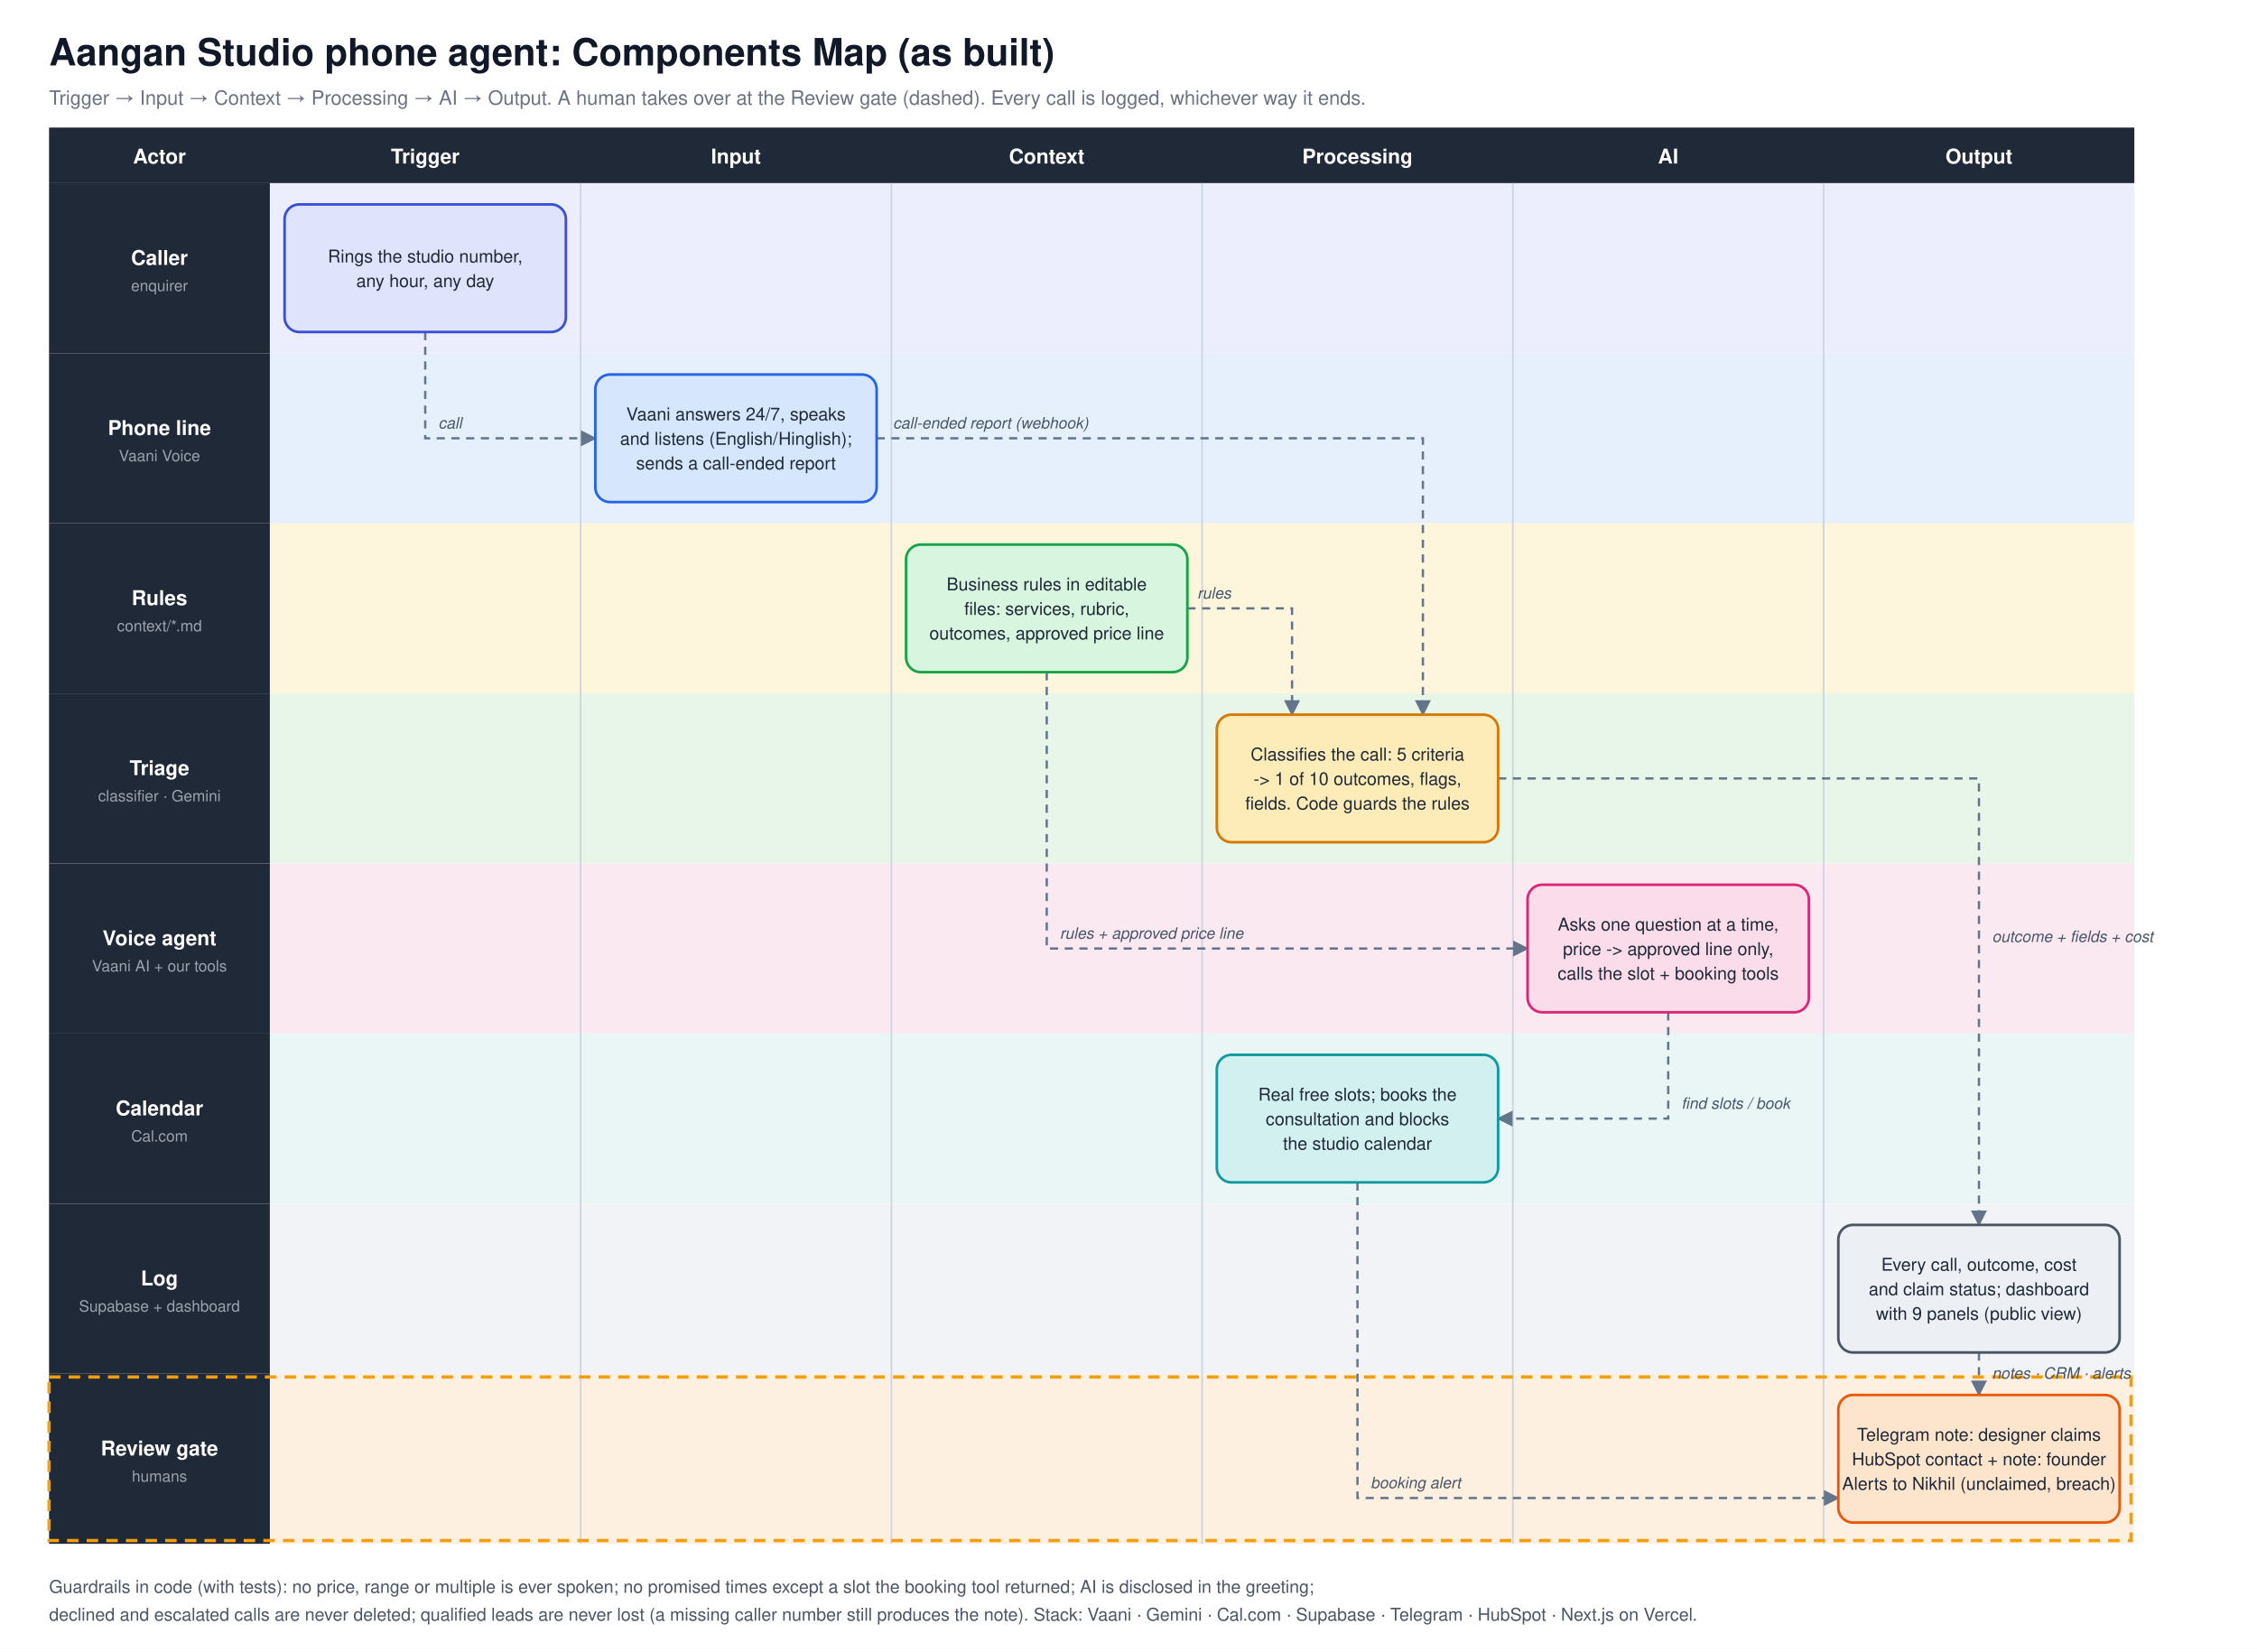
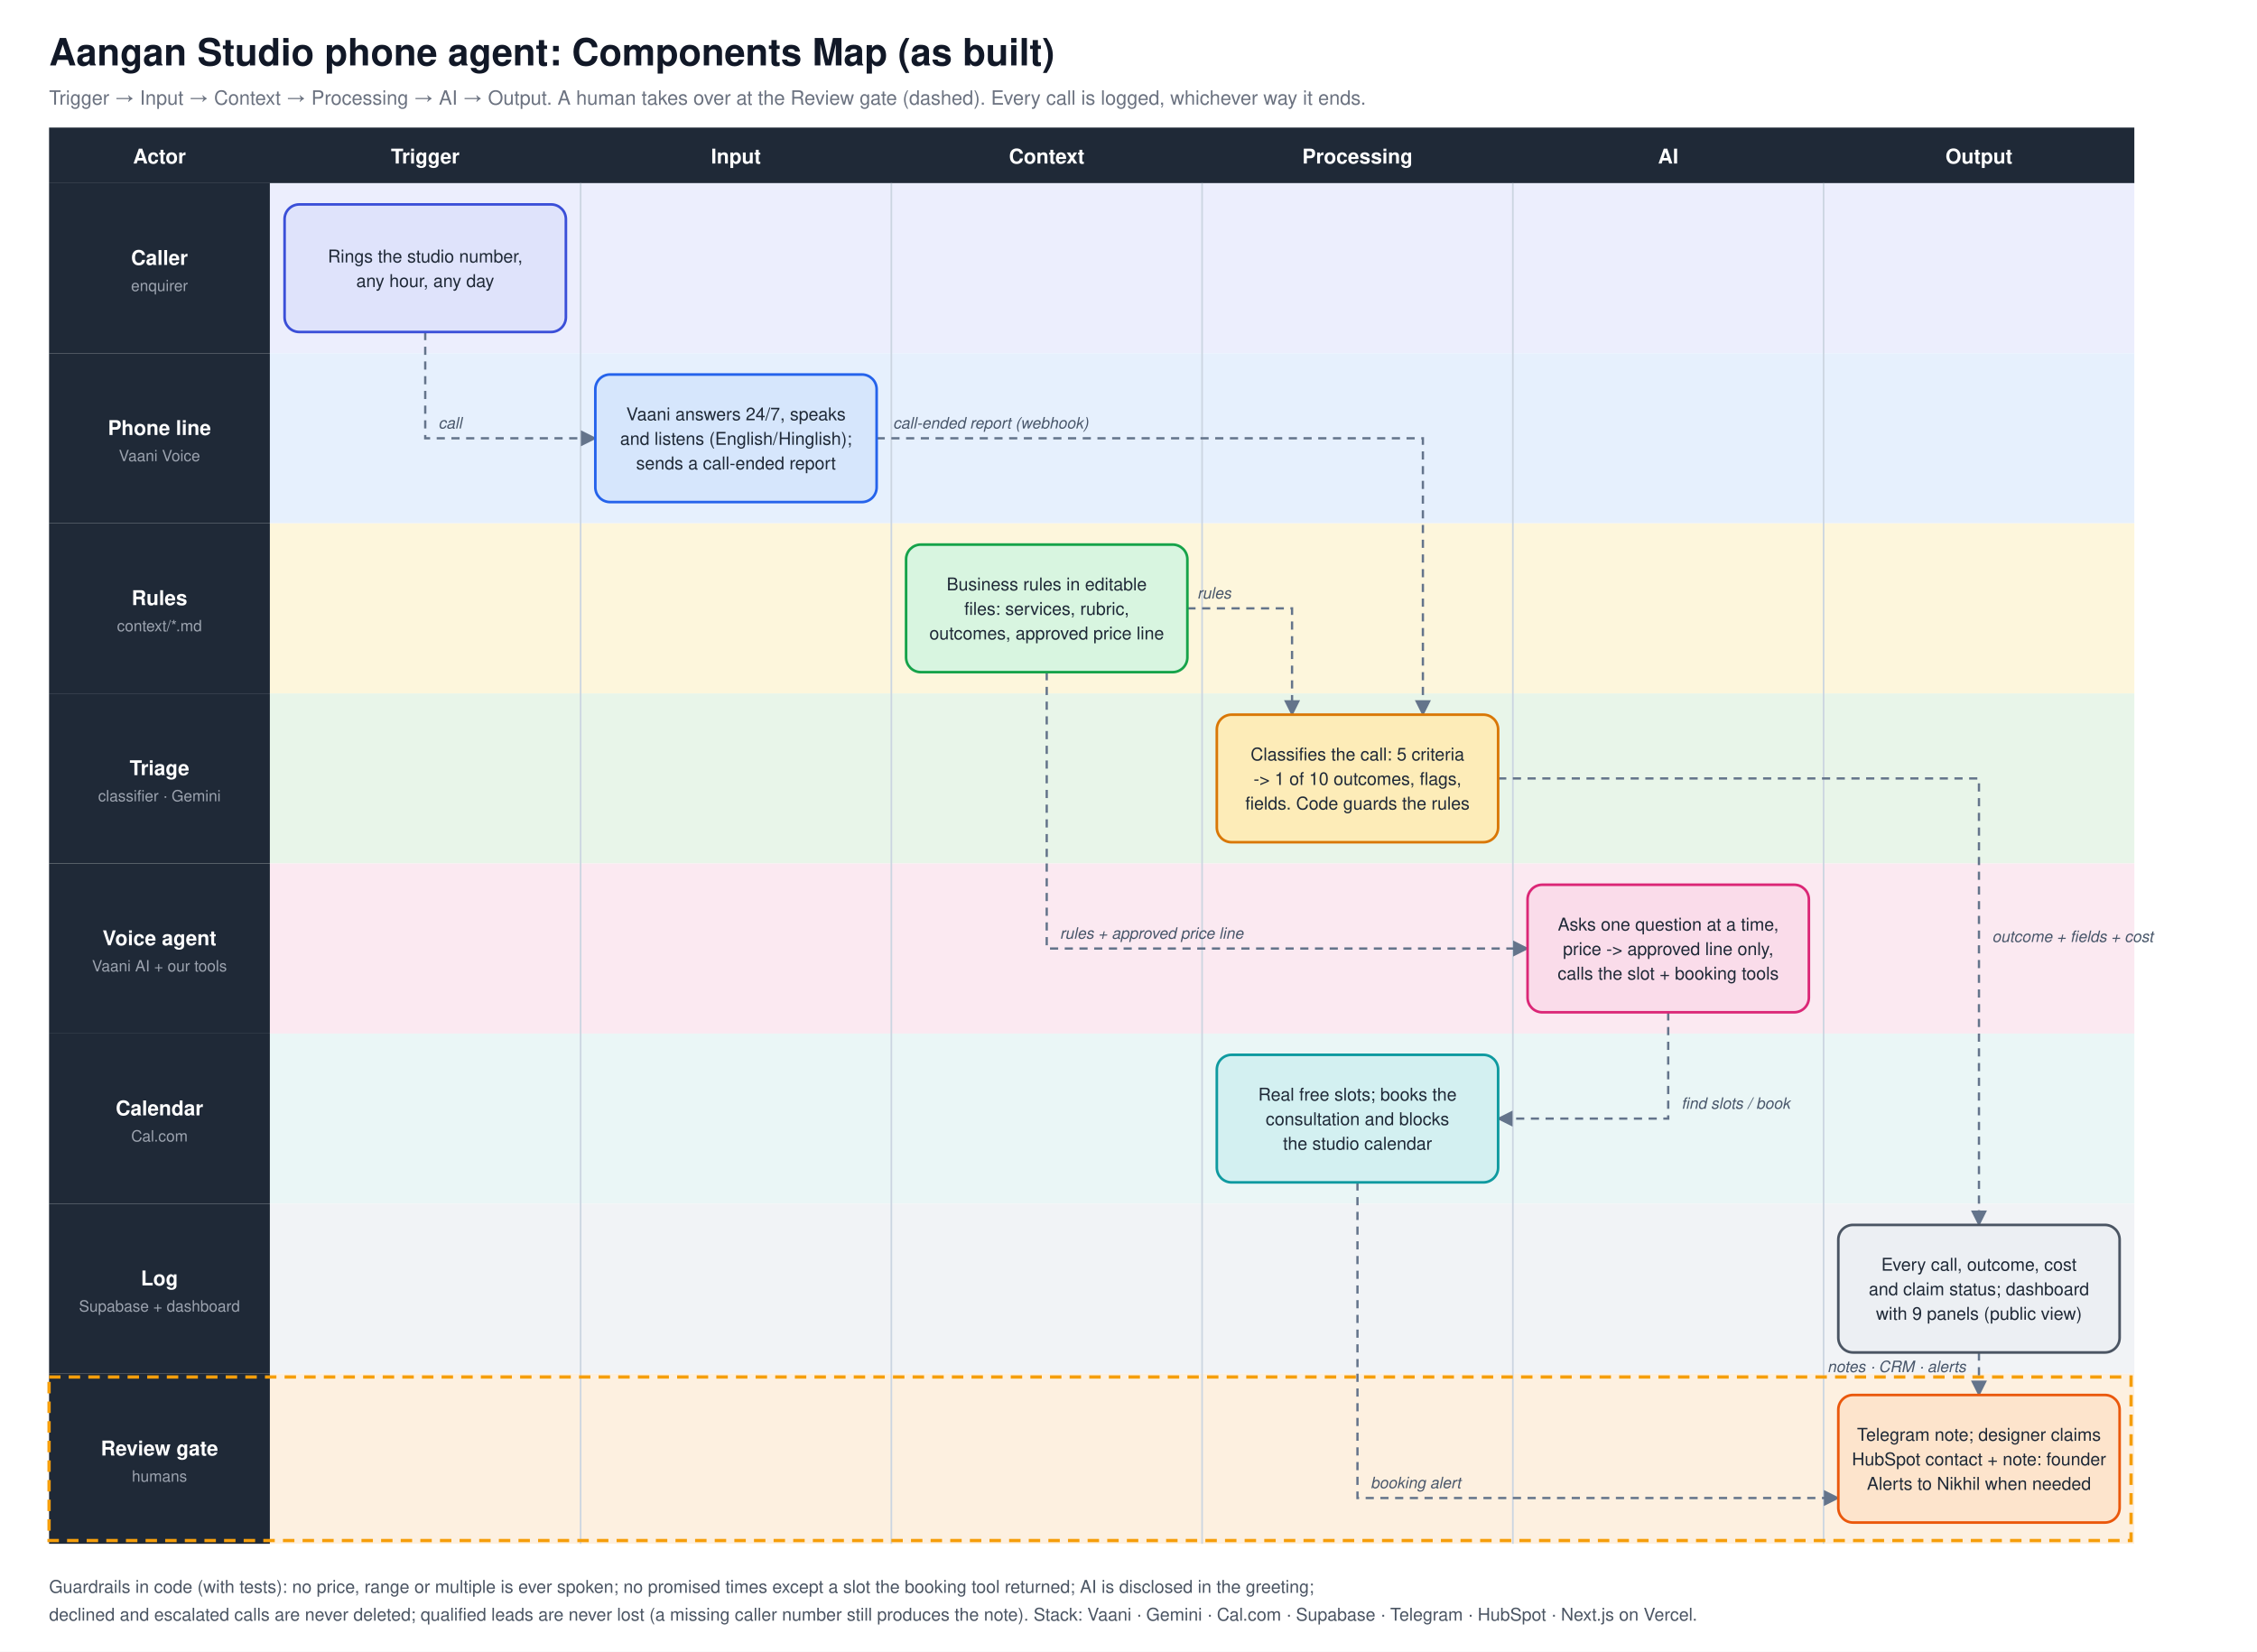
<svg xmlns="http://www.w3.org/2000/svg" viewBox="0 0 1380 1010" width="1380" height="1010" font-family="Helvetica, Arial, sans-serif">
  <defs>
    <marker id="ar" viewBox="0 0 10 10" refX="9" refY="5" markerWidth="7" markerHeight="7" orient="auto-start-reverse">
      <path d="M0,0 L10,5 L0,10 z" fill="#64748b" />
    </marker>
  </defs>
  <rect width="1380" height="1010" fill="#ffffff" />
  <text x="30" y="40" font-size="23" font-weight="700" fill="#111827">Aangan Studio phone agent: Components Map (as built)</text>
  <text x="30" y="64" font-size="12" fill="#6b7280">Trigger → Input → Context → Processing → AI → Output. A human takes over at the Review gate (dashed). Every call is logged, whichever way it ends.</text>
  <rect x="30" y="78" width="1275" height="34" fill="#1f2937" />
  <text x="97.5" y="100" text-anchor="middle" font-size="12.5" font-weight="700" fill="#fff">Actor</text>
  <text x="260.0" y="100" text-anchor="middle" font-size="12.5" font-weight="700" fill="#fff">Trigger</text>
  <text x="450.0" y="100" text-anchor="middle" font-size="12.5" font-weight="700" fill="#fff">Input</text>
  <text x="640.0" y="100" text-anchor="middle" font-size="12.5" font-weight="700" fill="#fff">Context</text>
  <text x="830.0" y="100" text-anchor="middle" font-size="12.5" font-weight="700" fill="#fff">Processing</text>
  <text x="1020.0" y="100" text-anchor="middle" font-size="12.5" font-weight="700" fill="#fff">AI</text>
  <text x="1210.0" y="100" text-anchor="middle" font-size="12.5" font-weight="700" fill="#fff">Output</text>
  <rect x="165" y="112" width="1140" height="104" fill="#eceefd" />
  <rect x="30" y="112" width="135" height="104" fill="#1f2937" />
  <text x="97.5" y="162.0" text-anchor="middle" font-size="12.5" font-weight="700" fill="#fff">Caller</text>
  <text x="97.5" y="178.0" text-anchor="middle" font-size="9.5" fill="#9ca3af">enquirer</text>
  <rect x="165" y="216" width="1140" height="104" fill="#e6f0fd" />
  <rect x="30" y="216" width="135" height="104" fill="#1f2937" />
  <text x="97.5" y="266.0" text-anchor="middle" font-size="12.5" font-weight="700" fill="#fff">Phone line</text>
  <text x="97.5" y="282.0" text-anchor="middle" font-size="9.5" fill="#9ca3af">Vaani Voice</text>
  <rect x="165" y="320" width="1140" height="104" fill="#fdf6dc" />
  <rect x="30" y="320" width="135" height="104" fill="#1f2937" />
  <text x="97.5" y="370.0" text-anchor="middle" font-size="12.5" font-weight="700" fill="#fff">Rules</text>
  <text x="97.5" y="386.0" text-anchor="middle" font-size="9.5" fill="#9ca3af">context/*.md</text>
  <rect x="165" y="424" width="1140" height="104" fill="#e8f5e9" />
  <rect x="30" y="424" width="135" height="104" fill="#1f2937" />
  <text x="97.5" y="474.0" text-anchor="middle" font-size="12.5" font-weight="700" fill="#fff">Triage</text>
  <text x="97.5" y="490.0" text-anchor="middle" font-size="9.5" fill="#9ca3af">classifier · Gemini</text>
  <rect x="165" y="528" width="1140" height="104" fill="#fbe9f1" />
  <rect x="30" y="528" width="135" height="104" fill="#1f2937" />
  <text x="97.5" y="578.0" text-anchor="middle" font-size="12.5" font-weight="700" fill="#fff">Voice agent</text>
  <text x="97.5" y="594.0" text-anchor="middle" font-size="9.5" fill="#9ca3af">Vaani AI + our tools</text>
  <rect x="165" y="632" width="1140" height="104" fill="#eaf6f6" />
  <rect x="30" y="632" width="135" height="104" fill="#1f2937" />
  <text x="97.5" y="682.0" text-anchor="middle" font-size="12.5" font-weight="700" fill="#fff">Calendar</text>
  <text x="97.5" y="698.0" text-anchor="middle" font-size="9.5" fill="#9ca3af">Cal.com</text>
  <rect x="165" y="736" width="1140" height="104" fill="#f1f3f6" />
  <rect x="30" y="736" width="135" height="104" fill="#1f2937" />
  <text x="97.5" y="786.0" text-anchor="middle" font-size="12.5" font-weight="700" fill="#fff">Log</text>
  <text x="97.5" y="802.0" text-anchor="middle" font-size="9.5" fill="#9ca3af">Supabase + dashboard</text>
  <rect x="165" y="840" width="1140" height="104" fill="#fdf0e0" />
  <rect x="30" y="840" width="135" height="104" fill="#1f2937" />
  <text x="97.5" y="890.0" text-anchor="middle" font-size="12.5" font-weight="700" fill="#fff">Review gate</text>
  <text x="97.5" y="906.0" text-anchor="middle" font-size="9.5" fill="#9ca3af">humans</text>
  <line x1="355" y1="112" x2="355" y2="944" stroke="#cbd5e1" />
  <line x1="545" y1="112" x2="545" y2="944" stroke="#cbd5e1" />
  <line x1="735" y1="112" x2="735" y2="944" stroke="#cbd5e1" />
  <line x1="925" y1="112" x2="925" y2="944" stroke="#cbd5e1" />
  <line x1="1115" y1="112" x2="1115" y2="944" stroke="#cbd5e1" />
  <rect x="30" y="842" width="1273" height="100" fill="none" stroke="#f59e0b" stroke-width="2" stroke-dasharray="7 5" />
  <path d="M260,203 L260,268 L364,268" fill="none" stroke="#64748b" stroke-width="1.4" stroke-dasharray="5 4" marker-end="url(#ar)" />
  <text x="268" y="262" font-size="9.6" fill="#475569" font-style="italic">call</text>
  <path d="M536,268 L870,268 L870,437" fill="none" stroke="#64748b" stroke-width="1.4" stroke-dasharray="5 4" marker-end="url(#ar)" />
  <text x="546" y="262" font-size="9.6" fill="#475569" font-style="italic">call-ended report (webhook)</text>
  <path d="M726,372 L790,372 L790,437" fill="none" stroke="#64748b" stroke-width="1.4" stroke-dasharray="5 4" marker-end="url(#ar)" />
  <text x="732" y="366" font-size="9.6" fill="#475569" font-style="italic">rules</text>
  <path d="M640,411 L640,580 L934,580" fill="none" stroke="#64748b" stroke-width="1.4" stroke-dasharray="5 4" marker-end="url(#ar)" />
  <text x="648" y="574" font-size="9.6" fill="#475569" font-style="italic">rules + approved price line</text>
  <path d="M1020,619 L1020,684 L916,684" fill="none" stroke="#64748b" stroke-width="1.4" stroke-dasharray="5 4" marker-end="url(#ar)" />
  <text x="1028" y="678" font-size="9.6" fill="#475569" font-style="italic">find slots / book</text>
  <path d="M916,476 L1210,476 L1210,749" fill="none" stroke="#64748b" stroke-width="1.4" stroke-dasharray="5 4" marker-end="url(#ar)" />
  <text x="1218" y="576" font-size="9.6" fill="#475569" font-style="italic">outcome + fields + cost</text>
  <path d="M1210,827 L1210,853" fill="none" stroke="#64748b" stroke-width="1.4" stroke-dasharray="5 4" marker-end="url(#ar)" />
-   <text x="1218" y="843" font-size="9.6" fill="#475569" font-style="italic">notes · CRM · alerts</text>
+   <text x="1202" y="839" text-anchor="end" font-size="9.6" fill="#475569" font-style="italic">notes · CRM · alerts</text>
  <path d="M830,723 L830,916 L1124,916" fill="none" stroke="#64748b" stroke-width="1.4" stroke-dasharray="5 4" marker-end="url(#ar)" />
  <text x="838" y="910" font-size="9.6" fill="#475569" font-style="italic">booking alert</text>
  <rect x="174.0" y="125.0" width="172" height="78" rx="9" fill="#dfe3fb" stroke="#3b4fd8" stroke-width="1.6" />
  <text x="260.0" y="160.5" text-anchor="middle" font-size="10.8" fill="#1f2937">Rings the studio number,</text>
  <text x="260.0" y="175.5" text-anchor="middle" font-size="10.8" fill="#1f2937">any hour, any day</text>
  <rect x="364.0" y="229.0" width="172" height="78" rx="9" fill="#d6e6fc" stroke="#2563eb" stroke-width="1.6" />
  <text x="450.0" y="257.0" text-anchor="middle" font-size="10.8" fill="#1f2937">Vaani answers 24/7, speaks</text>
  <text x="450.0" y="272.0" text-anchor="middle" font-size="10.8" fill="#1f2937">and listens (English/Hinglish);</text>
  <text x="450.0" y="287.0" text-anchor="middle" font-size="10.8" fill="#1f2937">sends a call-ended report</text>
  <rect x="554.0" y="333.0" width="172" height="78" rx="9" fill="#d8f5e0" stroke="#16a34a" stroke-width="1.6" />
  <text x="640.0" y="361.0" text-anchor="middle" font-size="10.8" fill="#1f2937">Business rules in editable</text>
  <text x="640.0" y="376.0" text-anchor="middle" font-size="10.8" fill="#1f2937">files: services, rubric,</text>
  <text x="640.0" y="391.0" text-anchor="middle" font-size="10.8" fill="#1f2937">outcomes, approved price line</text>
  <rect x="744.0" y="437.0" width="172" height="78" rx="9" fill="#fdecb8" stroke="#d97706" stroke-width="1.6" />
  <text x="830.0" y="465.0" text-anchor="middle" font-size="10.8" fill="#1f2937">Classifies the call: 5 criteria</text>
  <text x="830.0" y="480.0" text-anchor="middle" font-size="10.8" fill="#1f2937">-&gt; 1 of 10 outcomes, flags,</text>
  <text x="830.0" y="495.0" text-anchor="middle" font-size="10.8" fill="#1f2937">fields. Code guards the rules</text>
  <rect x="934.0" y="541.0" width="172" height="78" rx="9" fill="#fadcea" stroke="#db2777" stroke-width="1.6" />
  <text x="1020.0" y="569.0" text-anchor="middle" font-size="10.8" fill="#1f2937">Asks one question at a time,</text>
  <text x="1020.0" y="584.0" text-anchor="middle" font-size="10.8" fill="#1f2937">price -&gt; approved line only,</text>
  <text x="1020.0" y="599.0" text-anchor="middle" font-size="10.8" fill="#1f2937">calls the slot + booking tools</text>
  <rect x="744.0" y="645.0" width="172" height="78" rx="9" fill="#d3f0f1" stroke="#0f9aa0" stroke-width="1.6" />
  <text x="830.0" y="673.0" text-anchor="middle" font-size="10.8" fill="#1f2937">Real free slots; books the</text>
  <text x="830.0" y="688.0" text-anchor="middle" font-size="10.8" fill="#1f2937">consultation and blocks</text>
  <text x="830.0" y="703.0" text-anchor="middle" font-size="10.8" fill="#1f2937">the studio calendar</text>
  <rect x="1124.0" y="749.0" width="172" height="78" rx="9" fill="#eceff3" stroke="#4b5563" stroke-width="1.6" />
  <text x="1210.0" y="777.0" text-anchor="middle" font-size="10.8" fill="#1f2937">Every call, outcome, cost</text>
  <text x="1210.0" y="792.0" text-anchor="middle" font-size="10.8" fill="#1f2937">and claim status; dashboard</text>
  <text x="1210.0" y="807.0" text-anchor="middle" font-size="10.8" fill="#1f2937">with 9 panels (public view)</text>
  <rect x="1124.0" y="853.0" width="172" height="78" rx="9" fill="#fde4cc" stroke="#ea580c" stroke-width="1.6" />
-   <text x="1210.0" y="881.0" text-anchor="middle" font-size="10.8" fill="#1f2937">Telegram note: designer claims</text>
+   <text x="1210.0" y="881.0" text-anchor="middle" font-size="10.8" fill="#1f2937">Telegram note; designer claims</text>
  <text x="1210.0" y="896.0" text-anchor="middle" font-size="10.8" fill="#1f2937">HubSpot contact + note: founder</text>
-   <text x="1210.0" y="911.0" text-anchor="middle" font-size="10.8" fill="#1f2937">Alerts to Nikhil (unclaimed, breach)</text>
+   <text x="1210.0" y="911.0" text-anchor="middle" font-size="10.8" fill="#1f2937">Alerts to Nikhil when needed</text>
  <text x="30" y="974" font-size="10.8" fill="#4b5563">Guardrails in code (with tests): no price, range or multiple is ever spoken; no promised times except a slot the booking tool returned; AI is disclosed in the greeting;</text>
  <text x="30" y="991" font-size="10.8" fill="#4b5563">declined and escalated calls are never deleted; qualified leads are never lost (a missing caller number still produces the note). Stack: Vaani · Gemini · Cal.com · Supabase · Telegram · HubSpot · Next.js on Vercel.</text>
</svg>
